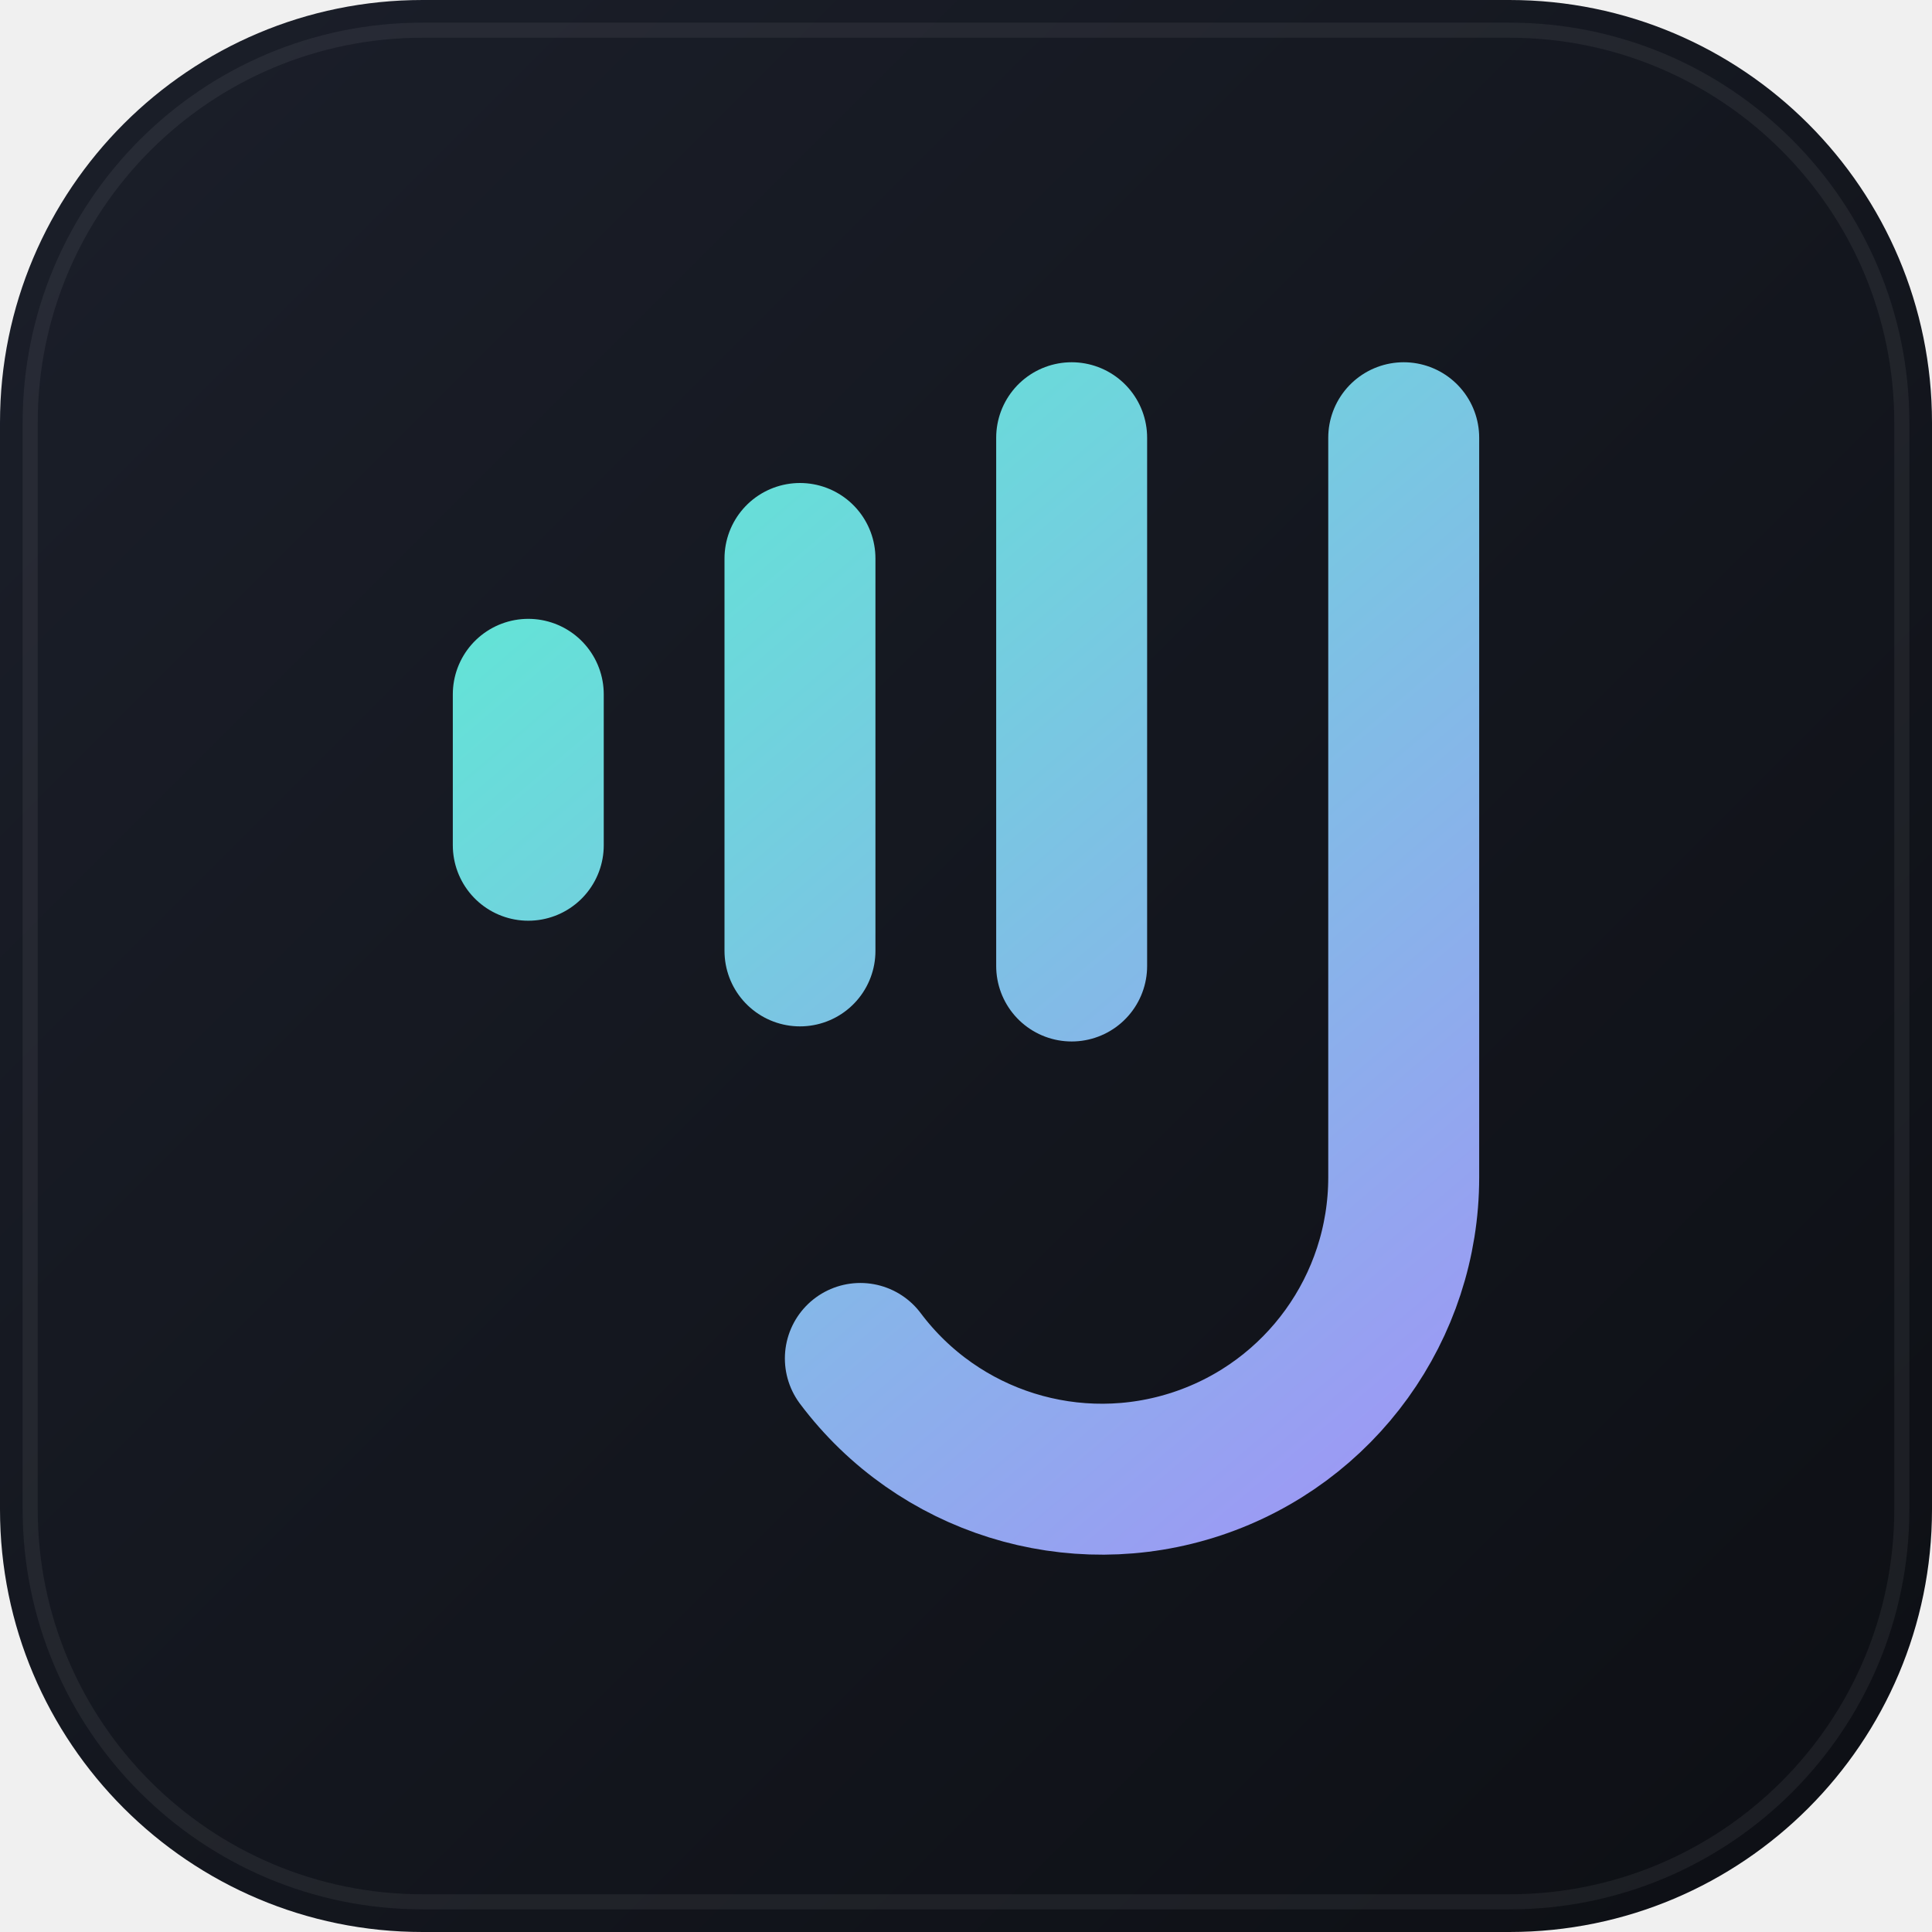
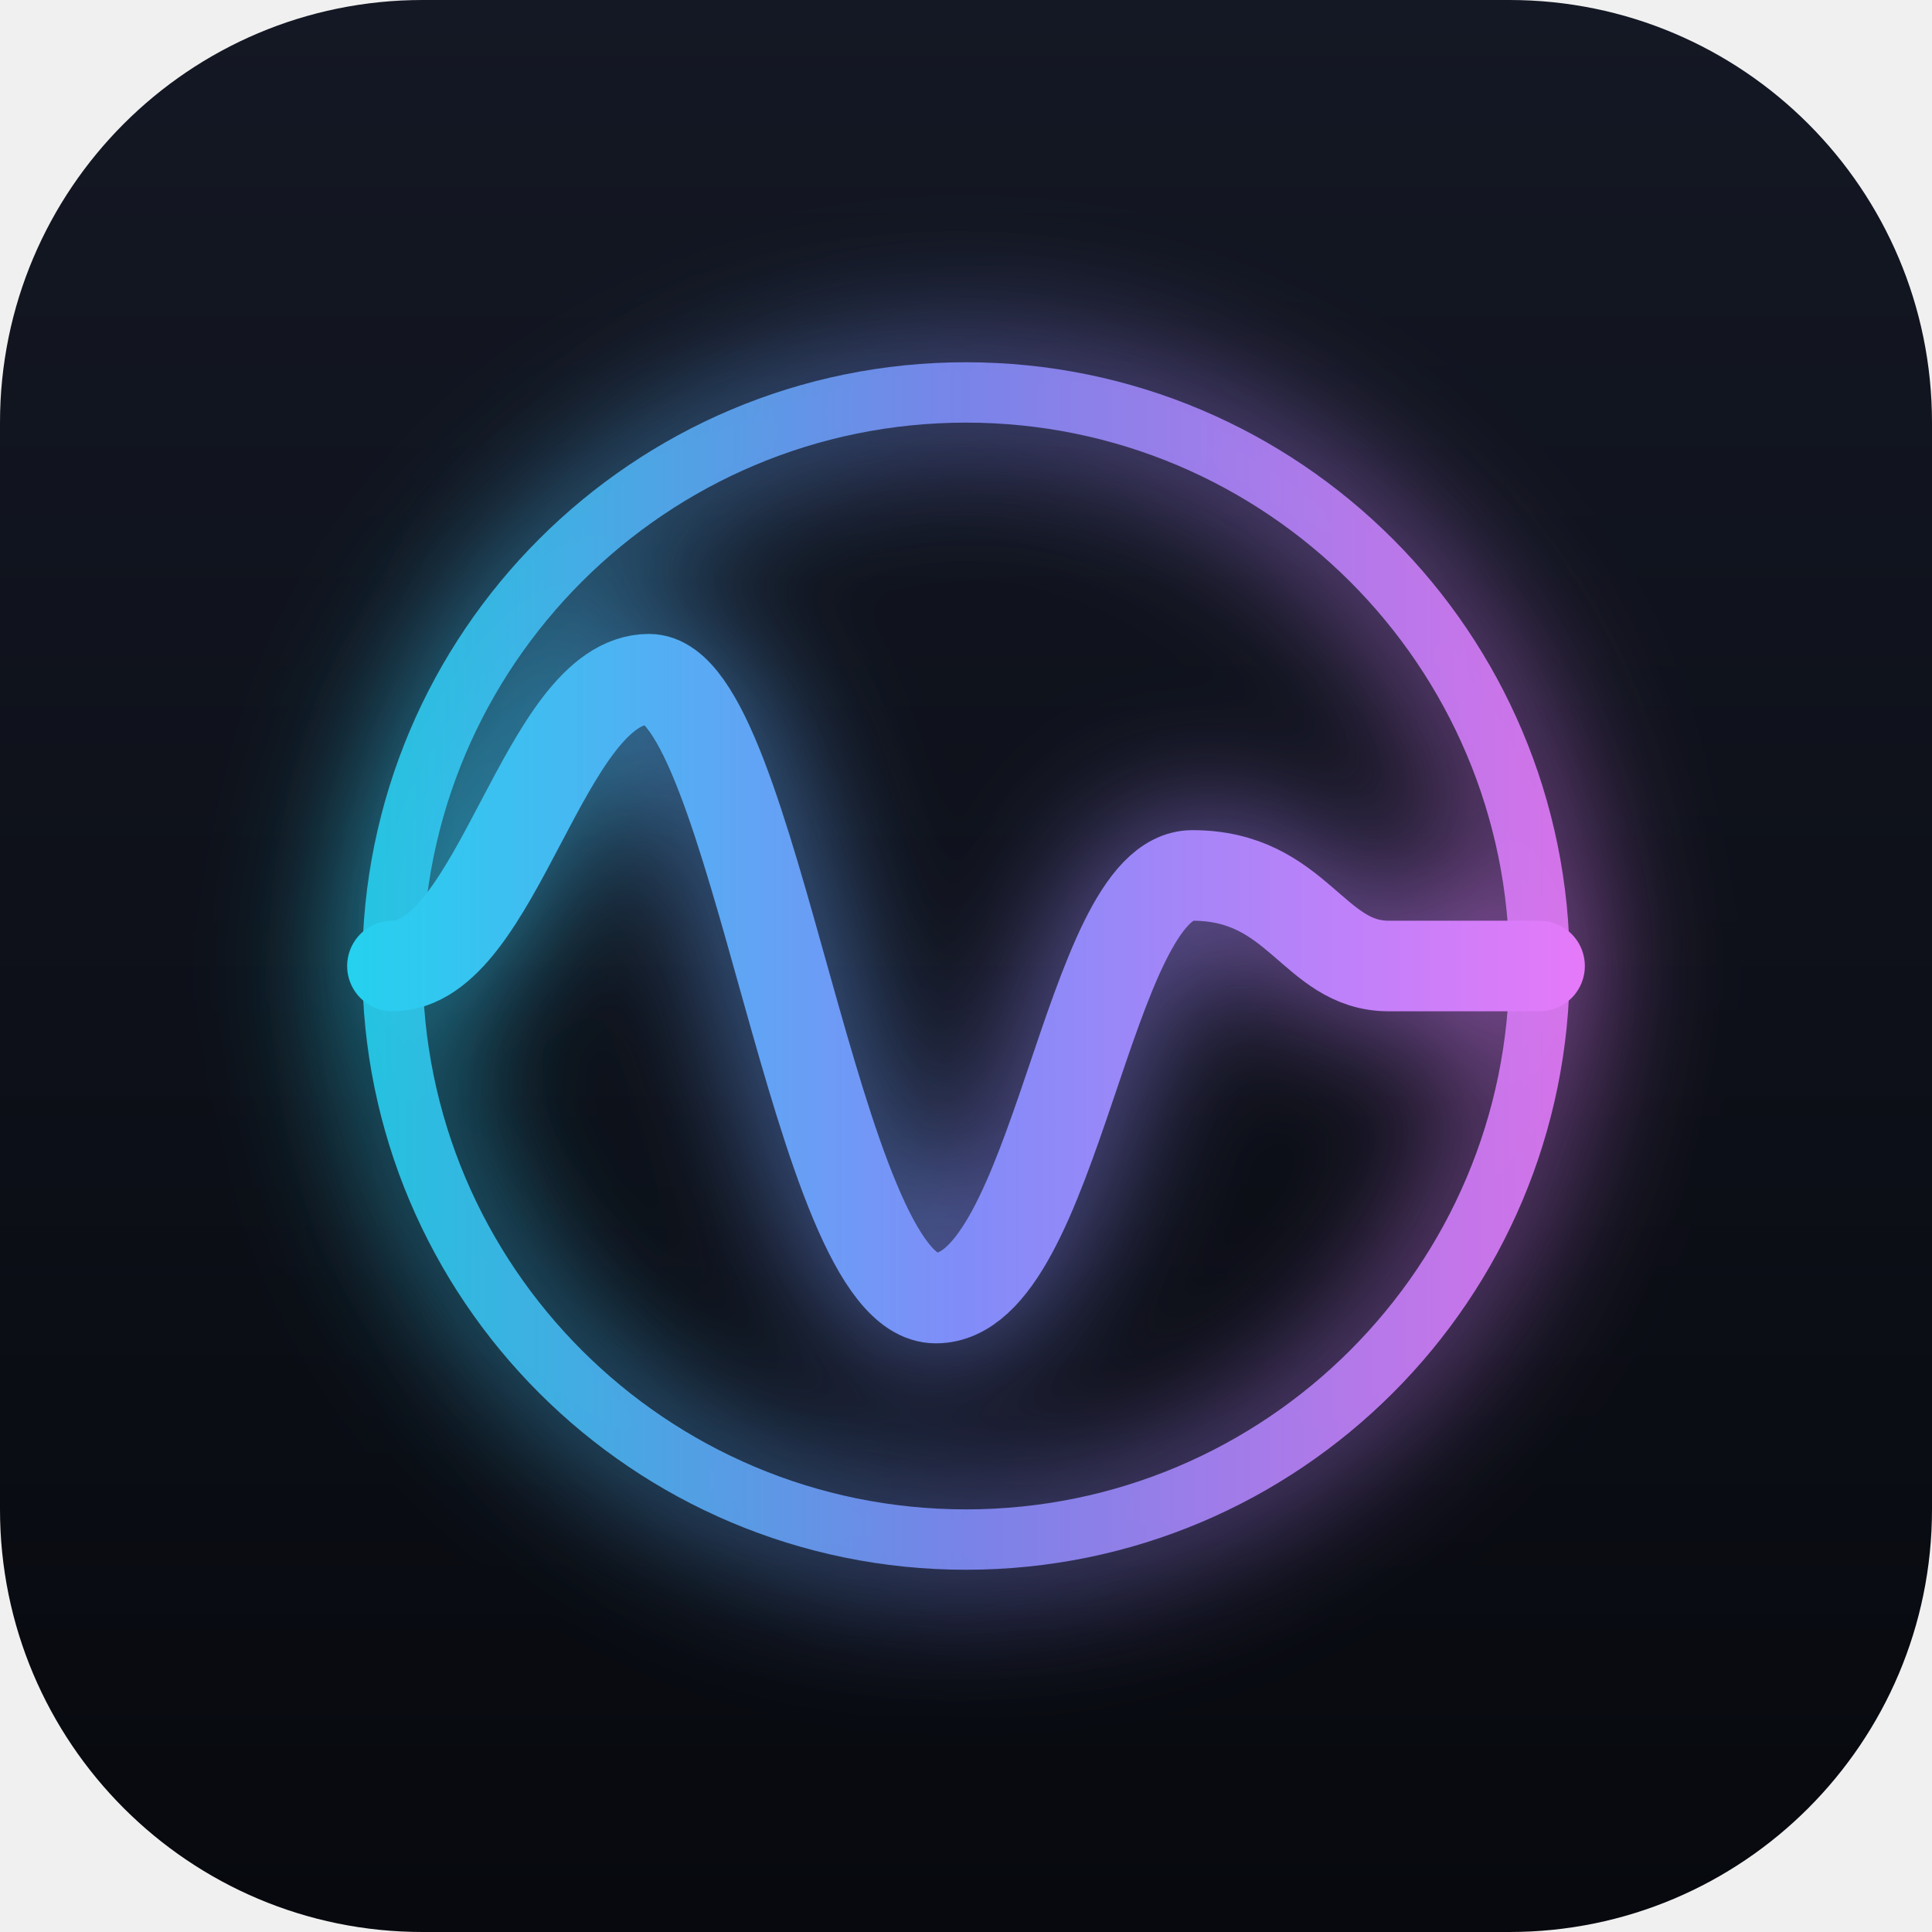
<svg xmlns="http://www.w3.org/2000/svg" viewBox="0 0 256 256" role="img" aria-labelledby="title">
  <defs>
-     <linearGradient id="tile" x1="0" y1="0" x2="1" y2="1">
-       <stop offset="0" stop-color="#1b1f2a" />
-       <stop offset="1" stop-color="#0d0f14" />
+     <linearGradient id="tile" x1="0" y1="0" x2="0" y2="1">
+       <stop offset="0" stop-color="#141824" />
+       <stop offset="1" stop-color="#07090e" />
    </linearGradient>
-     <linearGradient id="voice" gradientUnits="userSpaceOnUse" x1="60" y1="50" x2="196" y2="210">
-       <stop offset="0" stop-color="#5eead4" />
-       <stop offset="1" stop-color="#a78bfa" />
+     <linearGradient id="g" gradientUnits="userSpaceOnUse" x1="44" y1="0" x2="212" y2="0">
+       <stop offset="0" stop-color="#22d3ee" />
+       <stop offset="0.5" stop-color="#818cf8" />
+       <stop offset="1" stop-color="#e879f9" />
    </linearGradient>
+     <filter id="blur" x="-30%" y="-30%" width="160%" height="160%">
+       <feGaussianBlur stdDeviation="9" />
+     </filter>
  </defs>
  <rect width="256" height="256" rx="56" fill="url(#tile)" />
-   <rect x="4" y="4" width="248" height="248" rx="52" fill="none" stroke="#ffffff" stroke-opacity="0.06" stroke-width="2" />
-   <g fill="none" stroke="url(#voice)" stroke-linecap="round" stroke-width="20" transform="translate(18 0)">
-     <path d="M52 92v20" />
-     <path d="M88 74v52" />
-     <path d="M124 58v70" />
-     <path d="M168 58v98a40 40 0 0 1-72 24" />
+   <g fill="none" stroke="url(#g)" stroke-linecap="round">
+     <g filter="url(#blur)" opacity="0.7">
+       <circle cx="128" cy="128" r="76" stroke-width="10" />
+       <path d="M52 128c14 0 20-38 34-38s22 82 38 82 20-56 34-56 16 12 26 12h20" stroke-width="14" />
+     </g>
+     <circle cx="128" cy="128" r="76" stroke-width="8" stroke-opacity="0.9" />
+     <path d="M52 128c14 0 20-38 34-38s22 82 38 82 20-56 34-56 16 12 26 12h20" stroke-width="12" />
  </g>
</svg>
